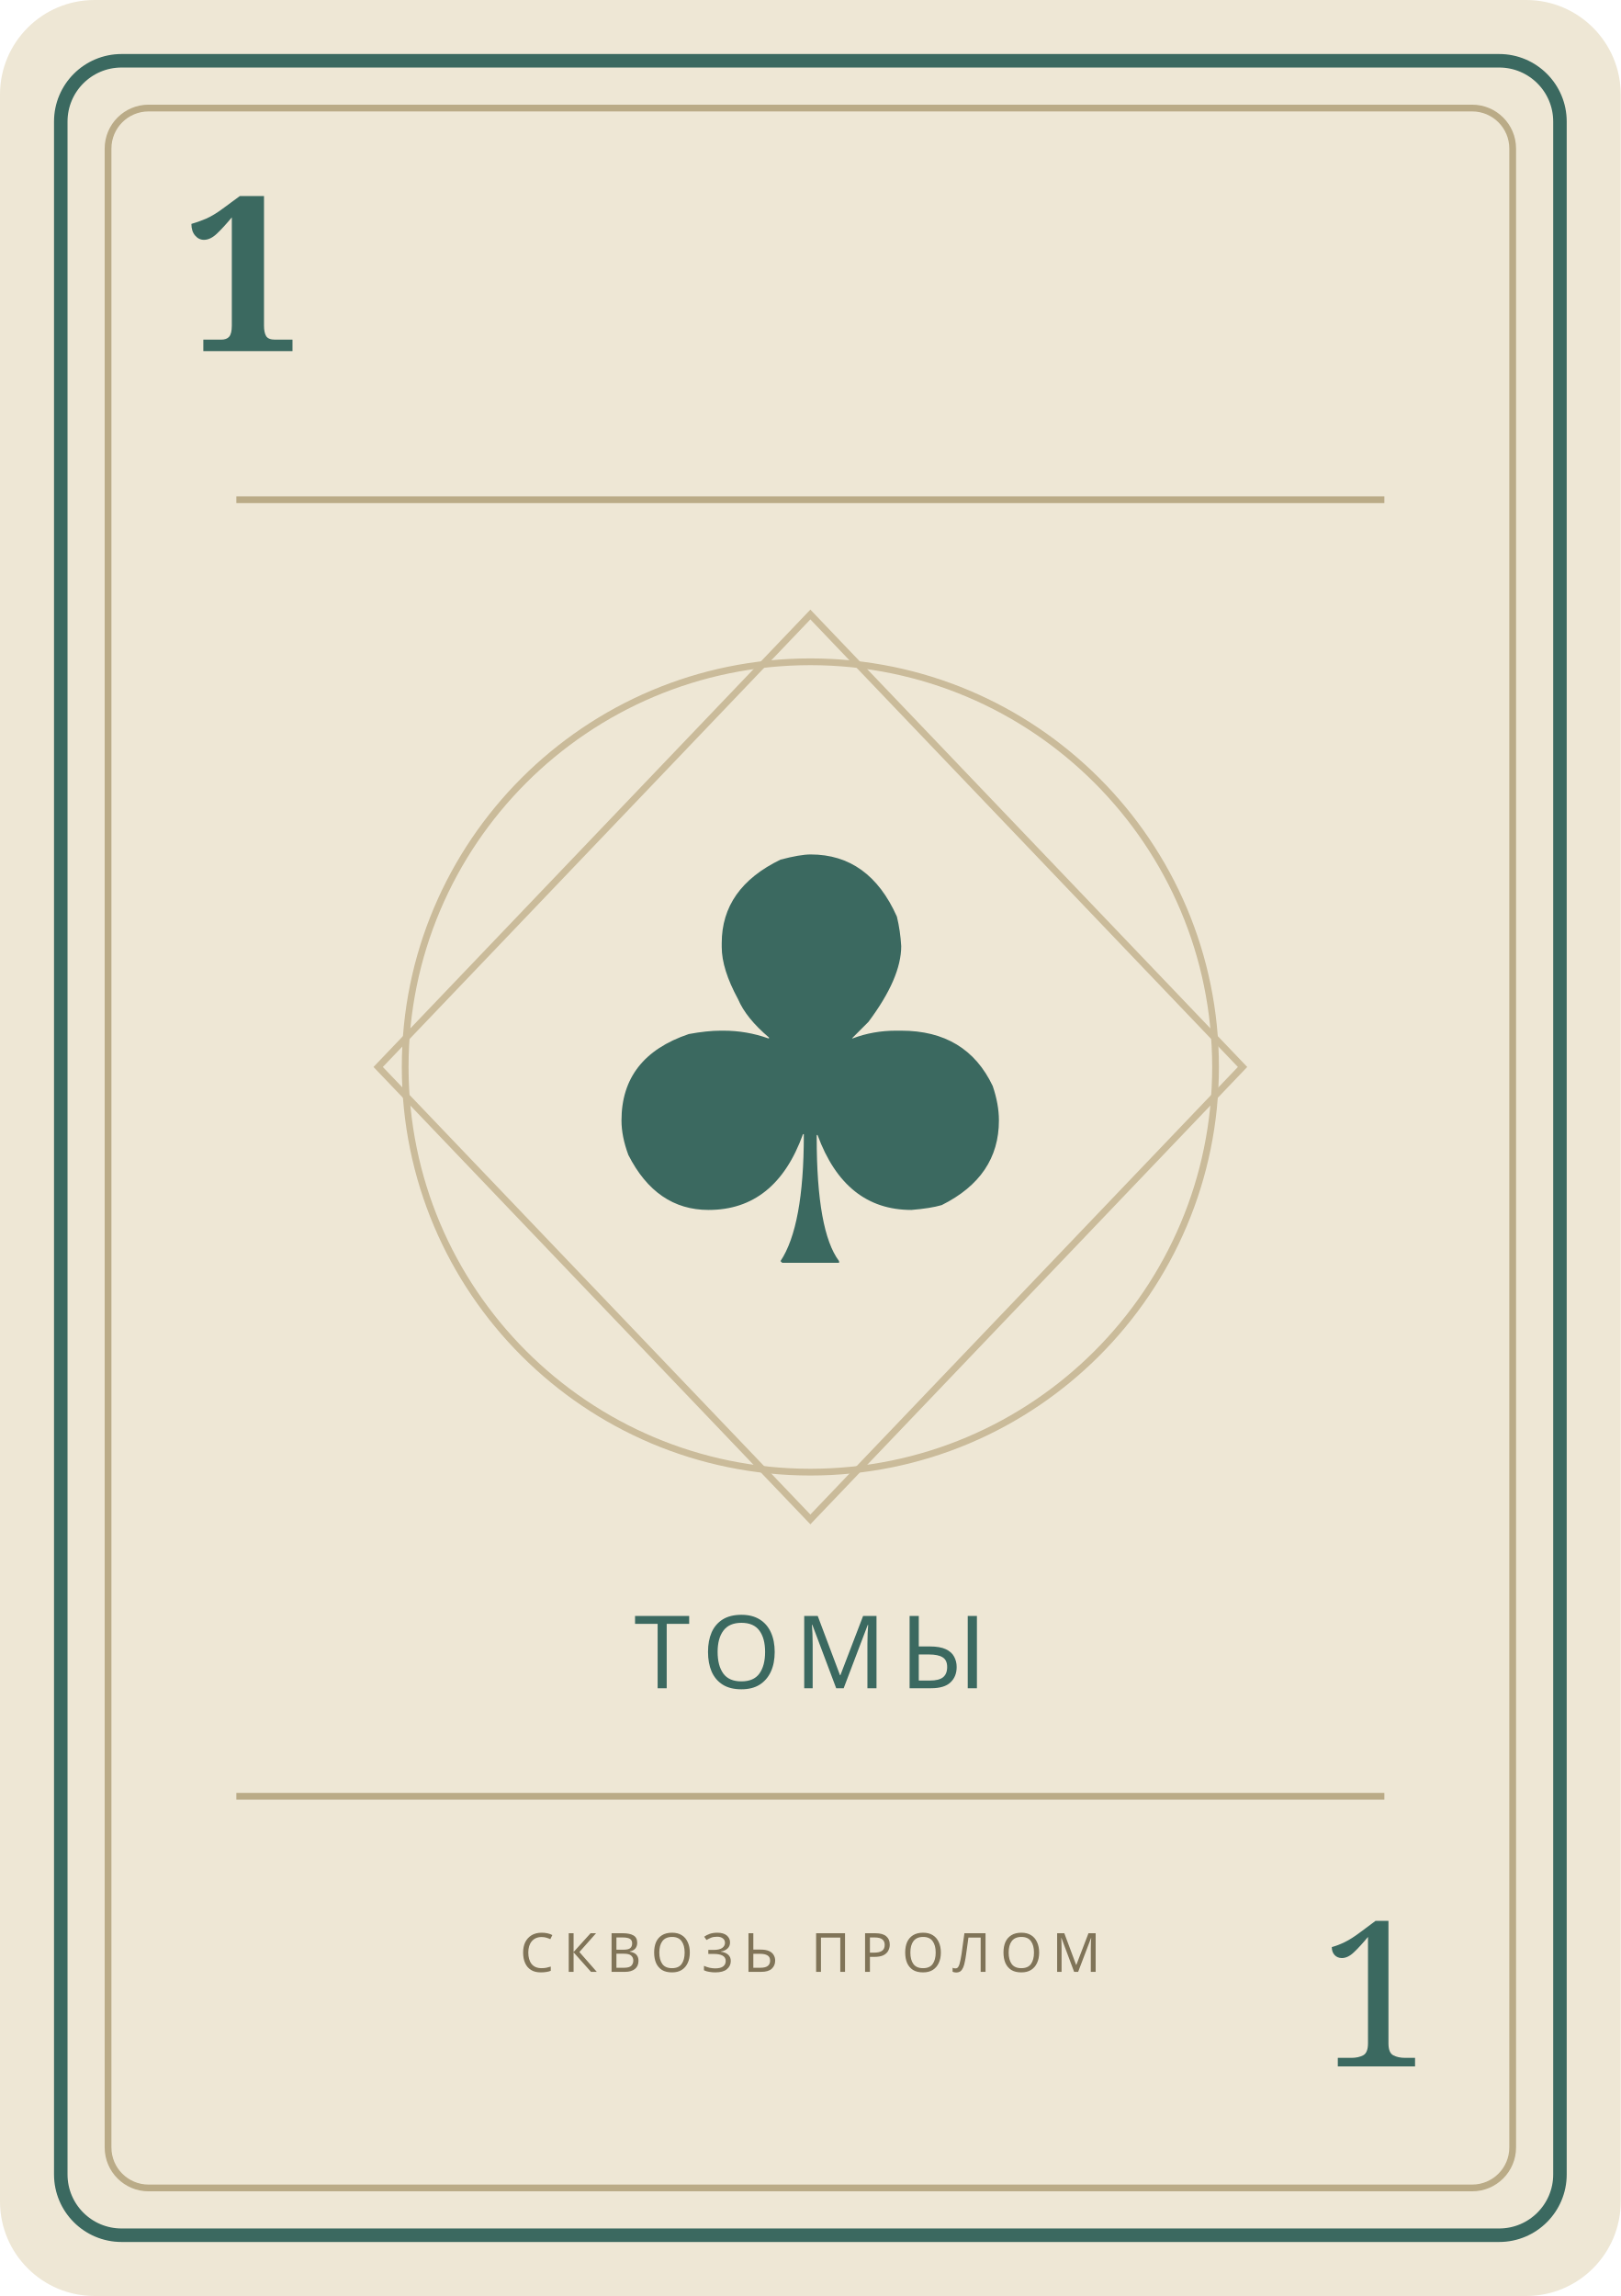
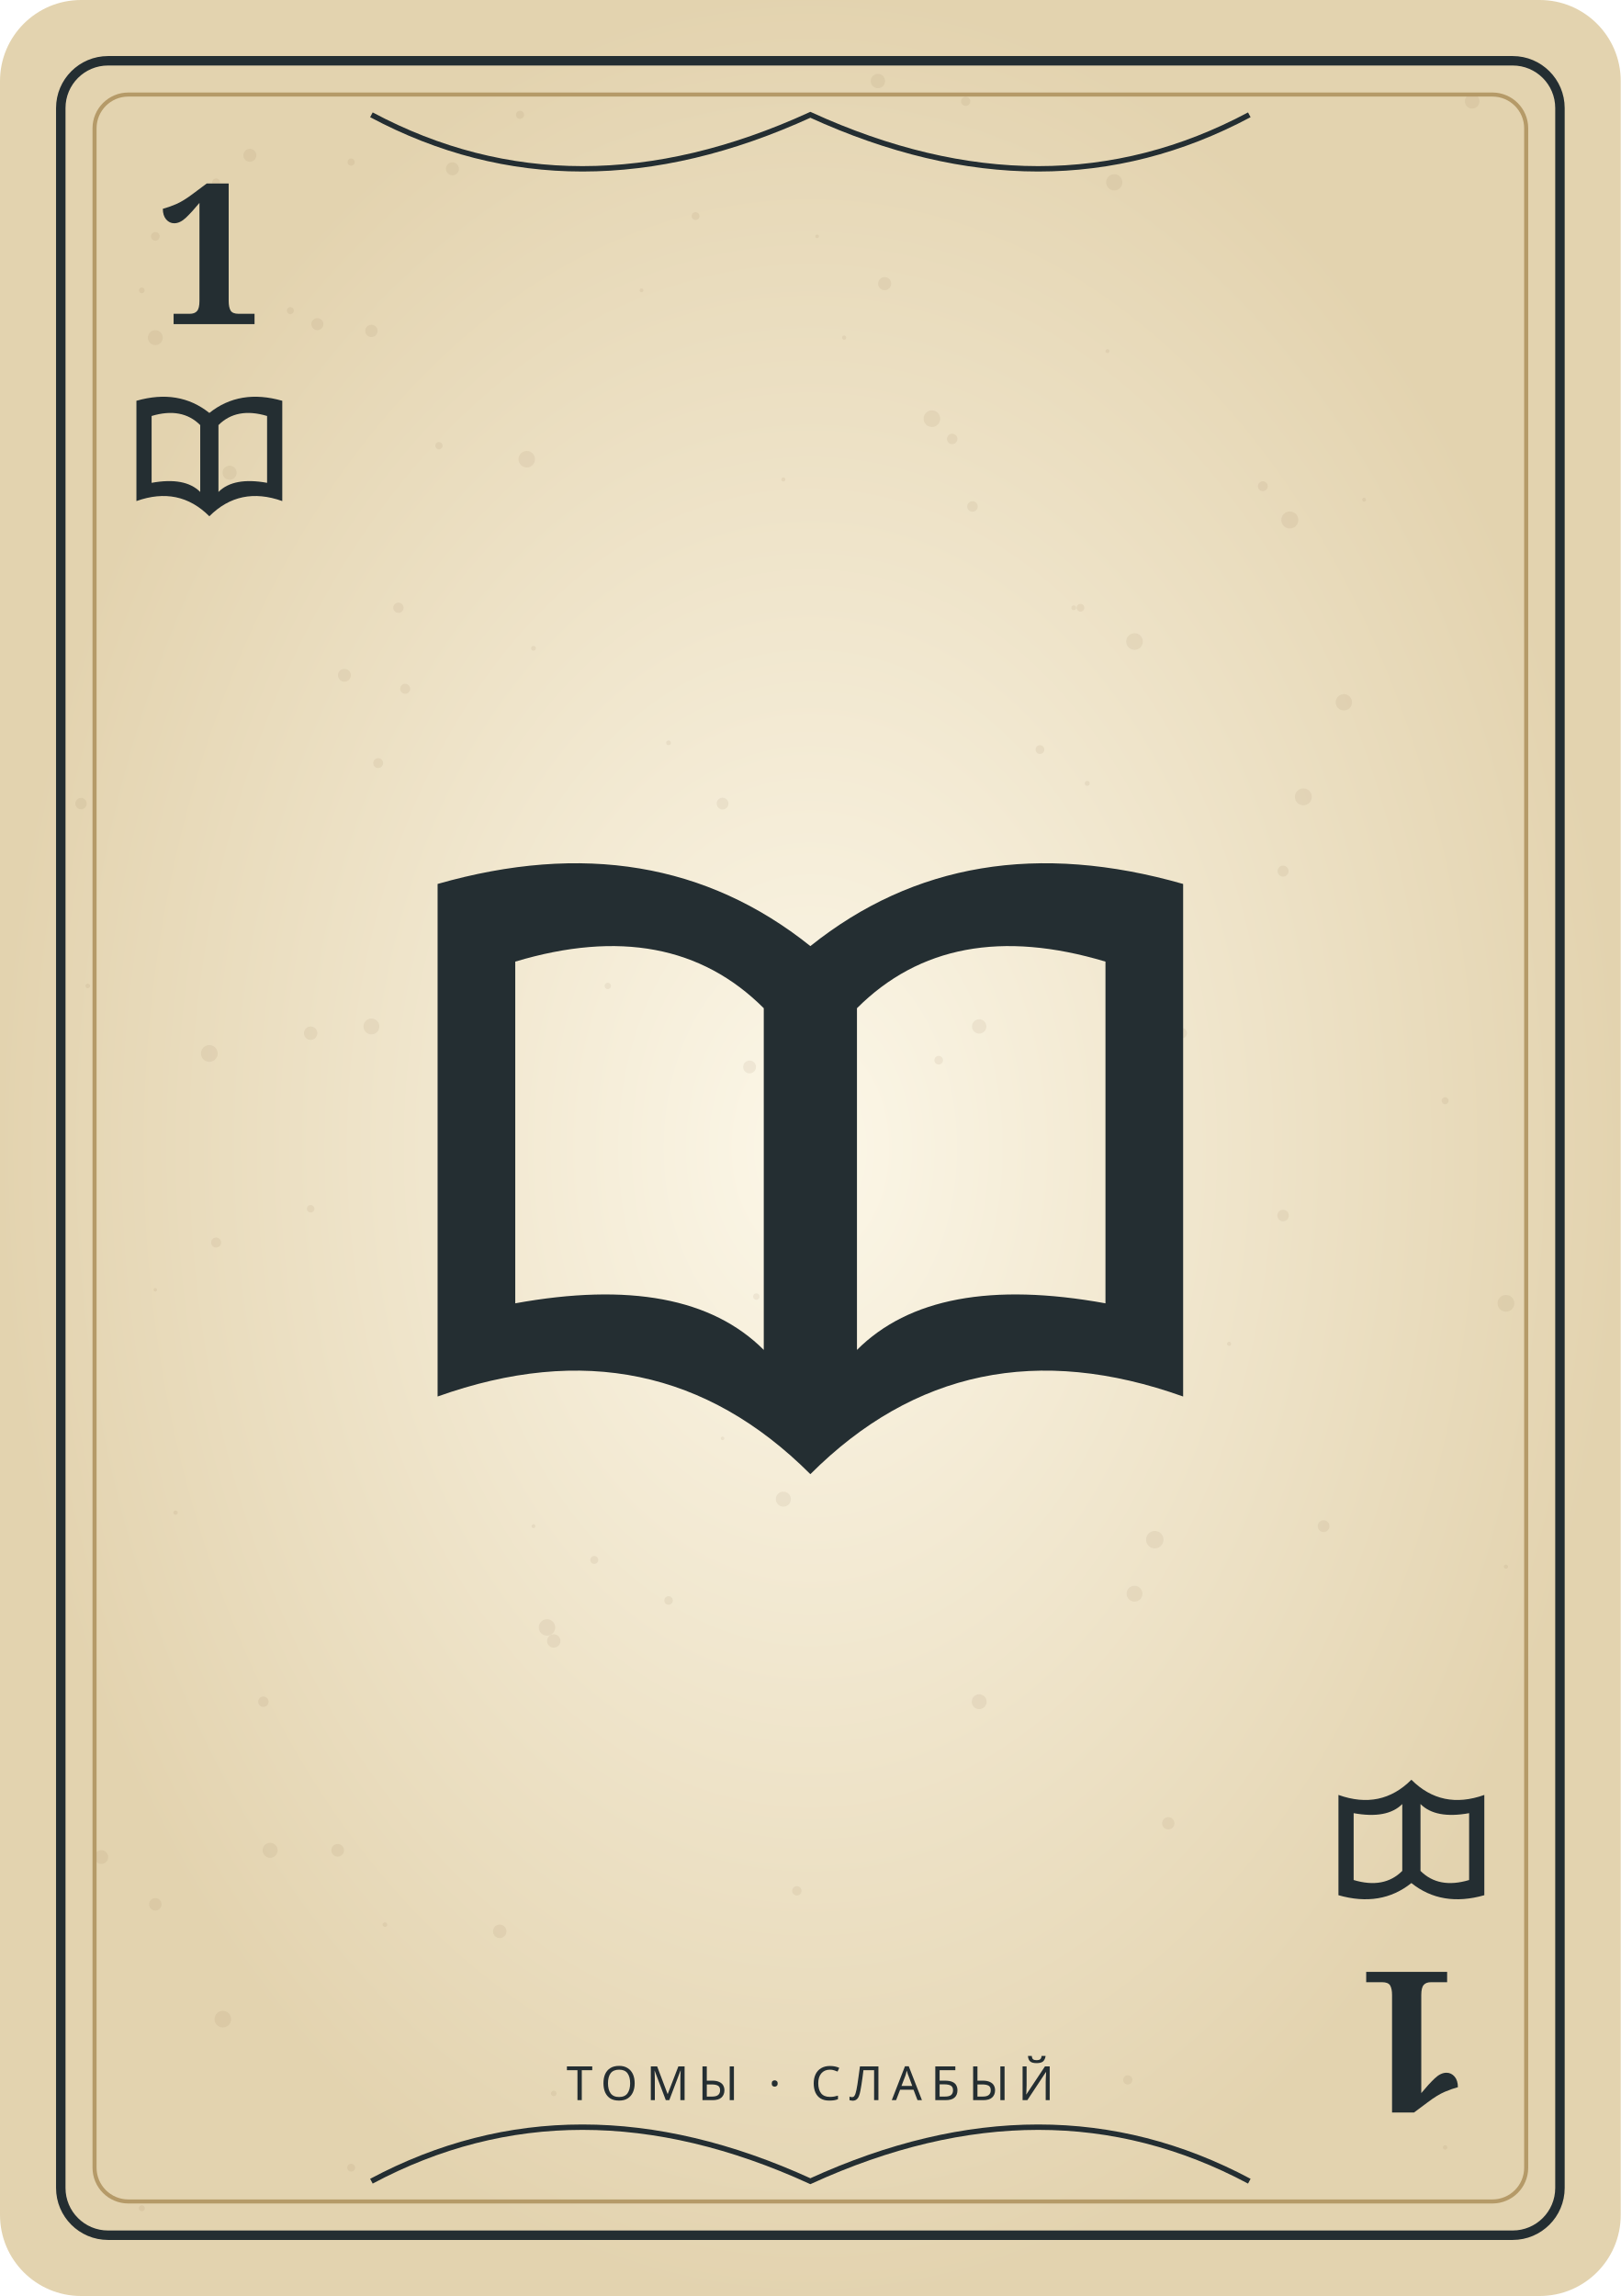
<svg xmlns="http://www.w3.org/2000/svg" width="240" height="340" viewBox="0 0 240 340">
-   <rect width="240" height="340" rx="14" fill="#eee7d5" />
-   <rect x="9" y="9" width="222" height="322" rx="9" fill="none" stroke="#3b6960" stroke-width="2" />
-   <rect x="16" y="16" width="208" height="308" rx="6" fill="none" stroke="#baab87" />
-   <path d="M35 74H205M35 266H205" stroke="#baab87" />
-   <text x="27" y="52" font-family="Georgia,serif" font-weight="bold" font-size="32" fill="#3b6960">1</text>
-   <text x="212" y="306" text-anchor="end" font-family="Georgia,serif" font-size="30" fill="#3b6960">1</text>
-   <circle cx="120" cy="158" r="60" fill="none" stroke="#cabb9a" />
-   <path d="M120 91L184 158L120 225L56 158Z" fill="none" stroke="#cabb9a" />
-   <text x="120" y="187" text-anchor="middle" font-family="Georgia,serif" font-size="83" fill="#3b6960">♣</text>
-   <text x="120" y="250" text-anchor="middle" font-family="sans-serif" font-size="15" letter-spacing="2" fill="#3b6960">ТОМЫ</text>
-   <text x="120" y="292" text-anchor="middle" font-family="sans-serif" font-size="8" letter-spacing="1.4" fill="#807458">СКВОЗЬ ПРОЛОМ</text>
+   <defs>
+     <radialGradient id="paper">
+       <stop stop-color="#fcf7e8" />
+       <stop offset="1" stop-color="#e3d3af" />
+     </radialGradient>
+   </defs>
+   <rect width="240" height="340" rx="12" fill="url(#paper)" />
+   <circle cx="164" cy="52" r="0.29" fill="#806342" opacity=".09" />
+   <circle cx="111" cy="158" r="0.95" fill="#806342" opacity=".09" />
+   <circle cx="23" cy="191" r="0.26" fill="#806342" opacity=".09" />
+   <circle cx="130" cy="12" r="1.06" fill="#806342" opacity=".09" />
+   <circle cx="32" cy="27" r="0.58" fill="#806342" opacity=".09" />
+   <circle cx="13" cy="146" r="0.34" fill="#806342" opacity=".09" />
+   <circle cx="77" cy="17" r="0.60" fill="#806342" opacity=".09" />
+   <circle cx="39" cy="252" r="0.77" fill="#806342" opacity=".09" />
+   <circle cx="167" cy="308" r="0.68" fill="#806342" opacity=".09" />
+   <circle cx="40" cy="274" r="1.11" fill="#806342" opacity=".09" />
+   <circle cx="76" cy="199" r="0.41" fill="#806342" opacity=".09" />
+   <circle cx="118" cy="280" r="0.69" fill="#806342" opacity=".09" />
+   <circle cx="166" cy="155" r="0.94" fill="#806342" opacity=".09" />
+   <circle cx="46" cy="179" r="0.55" fill="#806342" opacity=".09" />
+   <circle cx="99" cy="110" r="0.35" fill="#806342" opacity=".09" />
+   <circle cx="165" cy="27" r="1.20" fill="#806342" opacity=".09" />
+   <circle cx="144" cy="75" r="0.78" fill="#806342" opacity=".09" />
+   <circle cx="79" cy="226" r="0.28" fill="#806342" opacity=".09" />
+   <circle cx="107" cy="119" r="0.87" fill="#806342" opacity=".09" />
+   <circle cx="81" cy="131" r="0.58" fill="#806342" opacity=".09" />
+   <circle cx="37" cy="23" r="0.96" fill="#806342" opacity=".09" />
+   <circle cx="88" cy="131" r="1.28" fill="#806342" opacity=".09" />
+   <circle cx="116" cy="71" r="0.30" fill="#806342" opacity=".09" />
+   <circle cx="187" cy="72" r="0.73" fill="#806342" opacity=".09" />
+   <circle cx="55" cy="49" r="0.91" fill="#806342" opacity=".09" />
+   <circle cx="32" cy="184" r="0.74" fill="#806342" opacity=".09" />
+   <circle cx="190" cy="129" r="0.81" fill="#806342" opacity=".09" />
+   <circle cx="199" cy="104" r="1.21" fill="#806342" opacity=".09" />
+   <circle cx="23" cy="50" r="1.10" fill="#806342" opacity=".09" />
+   <circle cx="47" cy="48" r="0.89" fill="#806342" opacity=".09" />
+   <circle cx="82" cy="243" r="0.99" fill="#806342" opacity=".09" />
+   <circle cx="139" cy="157" r="0.64" fill="#806342" opacity=".09" />
+   <circle cx="145" cy="152" r="1.06" fill="#806342" opacity=".09" />
+   <circle cx="141" cy="65" r="0.77" fill="#806342" opacity=".09" />
+   <circle cx="33" cy="299" r="1.23" fill="#806342" opacity=".09" />
+   <circle cx="196" cy="226" r="0.87" fill="#806342" opacity=".09" />
+   <circle cx="23" cy="35" r="0.64" fill="#806342" opacity=".09" />
+   <circle cx="90" cy="146" r="0.47" fill="#806342" opacity=".09" />
+   <circle cx="125" cy="50" r="0.31" fill="#806342" opacity=".09" />
+   <circle cx="74" cy="286" r="1.00" fill="#806342" opacity=".09" />
+   <circle cx="79" cy="96" r="0.35" fill="#806342" opacity=".09" />
+   <circle cx="66" cy="205" r="0.67" fill="#806342" opacity=".09" />
+   <circle cx="31" cy="156" r="1.24" fill="#806342" opacity=".09" />
+   <circle cx="34" cy="70" r="1.04" fill="#806342" opacity=".09" />
+   <circle cx="218" cy="15" r="1.08" fill="#806342" opacity=".09" />
+   <circle cx="112" cy="192" r="0.48" fill="#806342" opacity=".09" />
+   <circle cx="193" cy="118" r="1.25" fill="#806342" opacity=".09" />
+   <circle cx="46" cy="153" r="0.99" fill="#806342" opacity=".09" />
+   <circle cx="21" cy="43" r="0.42" fill="#806342" opacity=".09" />
+   <circle cx="175" cy="153" r="0.77" fill="#806342" opacity=".09" />
+   <circle cx="202" cy="74" r="0.29" fill="#806342" opacity=".09" />
+   <circle cx="107" cy="213" r="0.26" fill="#806342" opacity=".09" />
+   <circle cx="140" cy="203" r="0.71" fill="#806342" opacity=".09" />
+   <circle cx="168" cy="236" r="1.17" fill="#806342" opacity=".09" />
+   <circle cx="168" cy="95" r="1.23" fill="#806342" opacity=".09" />
+   <circle cx="95" cy="43" r="0.28" fill="#806342" opacity=".09" />
+   <circle cx="171" cy="173" r="0.98" fill="#806342" opacity=".09" />
+   <circle cx="52" cy="321" r="0.58" fill="#806342" opacity=".09" />
+   <circle cx="15" cy="275" r="1.02" fill="#806342" opacity=".09" />
+   <circle cx="78" cy="68" r="1.22" fill="#806342" opacity=".09" />
+   <circle cx="81" cy="241" r="1.22" fill="#806342" opacity=".09" />
+   <circle cx="65" cy="66" r="0.54" fill="#806342" opacity=".09" />
+   <circle cx="145" cy="252" r="1.10" fill="#806342" opacity=".09" />
+   <circle cx="43" cy="46" r="0.52" fill="#806342" opacity=".09" />
+   <circle cx="79" cy="132" r="1.12" fill="#806342" opacity=".09" />
+   <circle cx="138" cy="62" r="1.23" fill="#806342" opacity=".09" />
+   <circle cx="99" cy="237" r="0.63" fill="#806342" opacity=".09" />
+   <circle cx="59" cy="90" r="0.76" fill="#806342" opacity=".09" />
+   <circle cx="223" cy="232" r="0.31" fill="#806342" opacity=".09" />
+   <circle cx="56" cy="113" r="0.73" fill="#806342" opacity=".09" />
+   <circle cx="214" cy="318" r="0.33" fill="#806342" opacity=".09" />
+   <circle cx="12" cy="119" r="0.84" fill="#806342" opacity=".09" />
+   <circle cx="51" cy="100" r="0.95" fill="#806342" opacity=".09" />
+   <circle cx="161" cy="116" r="0.37" fill="#806342" opacity=".09" />
+   <circle cx="182" cy="199" r="0.30" fill="#806342" opacity=".09" />
+   <circle cx="26" cy="224" r="0.32" fill="#806342" opacity=".09" />
+   <circle cx="23" cy="282" r="0.92" fill="#806342" opacity=".09" />
+   <circle cx="60" cy="102" r="0.74" fill="#806342" opacity=".09" />
+   <circle cx="52" cy="24" r="0.53" fill="#806342" opacity=".09" />
+   <circle cx="154" cy="111" r="0.65" fill="#806342" opacity=".09" />
+   <circle cx="55" cy="152" r="1.17" fill="#806342" opacity=".09" />
+   <circle cx="116" cy="222" r="1.11" fill="#806342" opacity=".09" />
+   <circle cx="173" cy="270" r="0.91" fill="#806342" opacity=".09" />
+   <circle cx="223" cy="193" r="1.24" fill="#806342" opacity=".09" />
+   <circle cx="50" cy="274" r="0.94" fill="#806342" opacity=".09" />
+   <circle cx="171" cy="228" r="1.29" fill="#806342" opacity=".09" />
+   <circle cx="21" cy="327" r="0.45" fill="#806342" opacity=".09" />
+   <circle cx="190" cy="180" r="0.85" fill="#806342" opacity=".09" />
+   <circle cx="159" cy="90" r="0.35" fill="#806342" opacity=".09" />
+   <circle cx="160" cy="90" r="0.57" fill="#806342" opacity=".09" />
+   <circle cx="143" cy="15" r="0.68" fill="#806342" opacity=".09" />
+   <circle cx="121" cy="35" r="0.27" fill="#806342" opacity=".09" />
+   <circle cx="67" cy="25" r="0.96" fill="#806342" opacity=".09" />
+   <circle cx="131" cy="42" r="0.97" fill="#806342" opacity=".09" />
+   <circle cx="88" cy="231" r="0.59" fill="#806342" opacity=".09" />
+   <circle cx="103" cy="32" r="0.58" fill="#806342" opacity=".09" />
+   <circle cx="214" cy="163" r="0.51" fill="#806342" opacity=".09" />
+   <circle cx="57" cy="285" r="0.34" fill="#806342" opacity=".09" />
+   <circle cx="82" cy="310" r="0.41" fill="#806342" opacity=".09" />
+   <circle cx="191" cy="77" r="1.26" fill="#806342" opacity=".09" />
+   <rect x="9" y="9" width="222" height="322" rx="7" fill="none" stroke="#242e32" stroke-width="1.4" />
+   <rect x="14" y="14" width="212" height="312" rx="5" fill="none" stroke="#b59a68" stroke-width=".6" />
+   <path d="M55 17Q85 33 120 17Q155 33 185 17M55 323Q85 307 120 323Q155 307 185 323" fill="none" stroke="#242e32" stroke-width=".8" />
+   <text x="31" y="48" text-anchor="middle" font-family="Georgia,serif" font-weight="bold" font-size="29" fill="#242e32">1</text>
+   <g transform="translate(31 67) rotate(0) scale(0.45)">
+     <path d="M-24-17Q-10-21 0-13Q10-21 24-17V16Q10 11 0 21Q-10 11-24 16ZM-19-12V10Q-8 8-3 13V-9Q-9-15-19-12ZM19-12Q9-15 3-9V13Q8 8 19 10Z" fill="#242e32" fill-rule="evenodd" />
+   </g>
+   <g transform="rotate(180 120 170)">
+     <text x="31" y="48" text-anchor="middle" font-family="Georgia,serif" font-weight="bold" font-size="29" fill="#242e32">1</text>
+     <g transform="translate(31 67) rotate(0) scale(0.45)">
+       <path d="M-24-17Q-10-21 0-13Q10-21 24-17V16Q10 11 0 21Q-10 11-24 16ZM-19-12V10Q-8 8-3 13V-9Q-9-15-19-12ZM19-12Q9-15 3-9V13Q8 8 19 10Z" fill="#242e32" fill-rule="evenodd" />
+     </g>
+   </g>
+   <g transform="translate(120 170) rotate(0) scale(2.3)">
+     <path d="M-24-17Q-10-21 0-13Q10-21 24-17V16Q10 11 0 21Q-10 11-24 16ZM-19-12V10Q-8 8-3 13V-9Q-9-15-19-12ZM19-12Q9-15 3-9V13Q8 8 19 10Z" fill="#242e32" fill-rule="evenodd" />
+   </g>
+   <text x="120" y="311" text-anchor="middle" font-family="sans-serif" font-size="7" letter-spacing="1.3" fill="#242e32">ТОМЫ · СЛАБЫЙ</text>
</svg>
